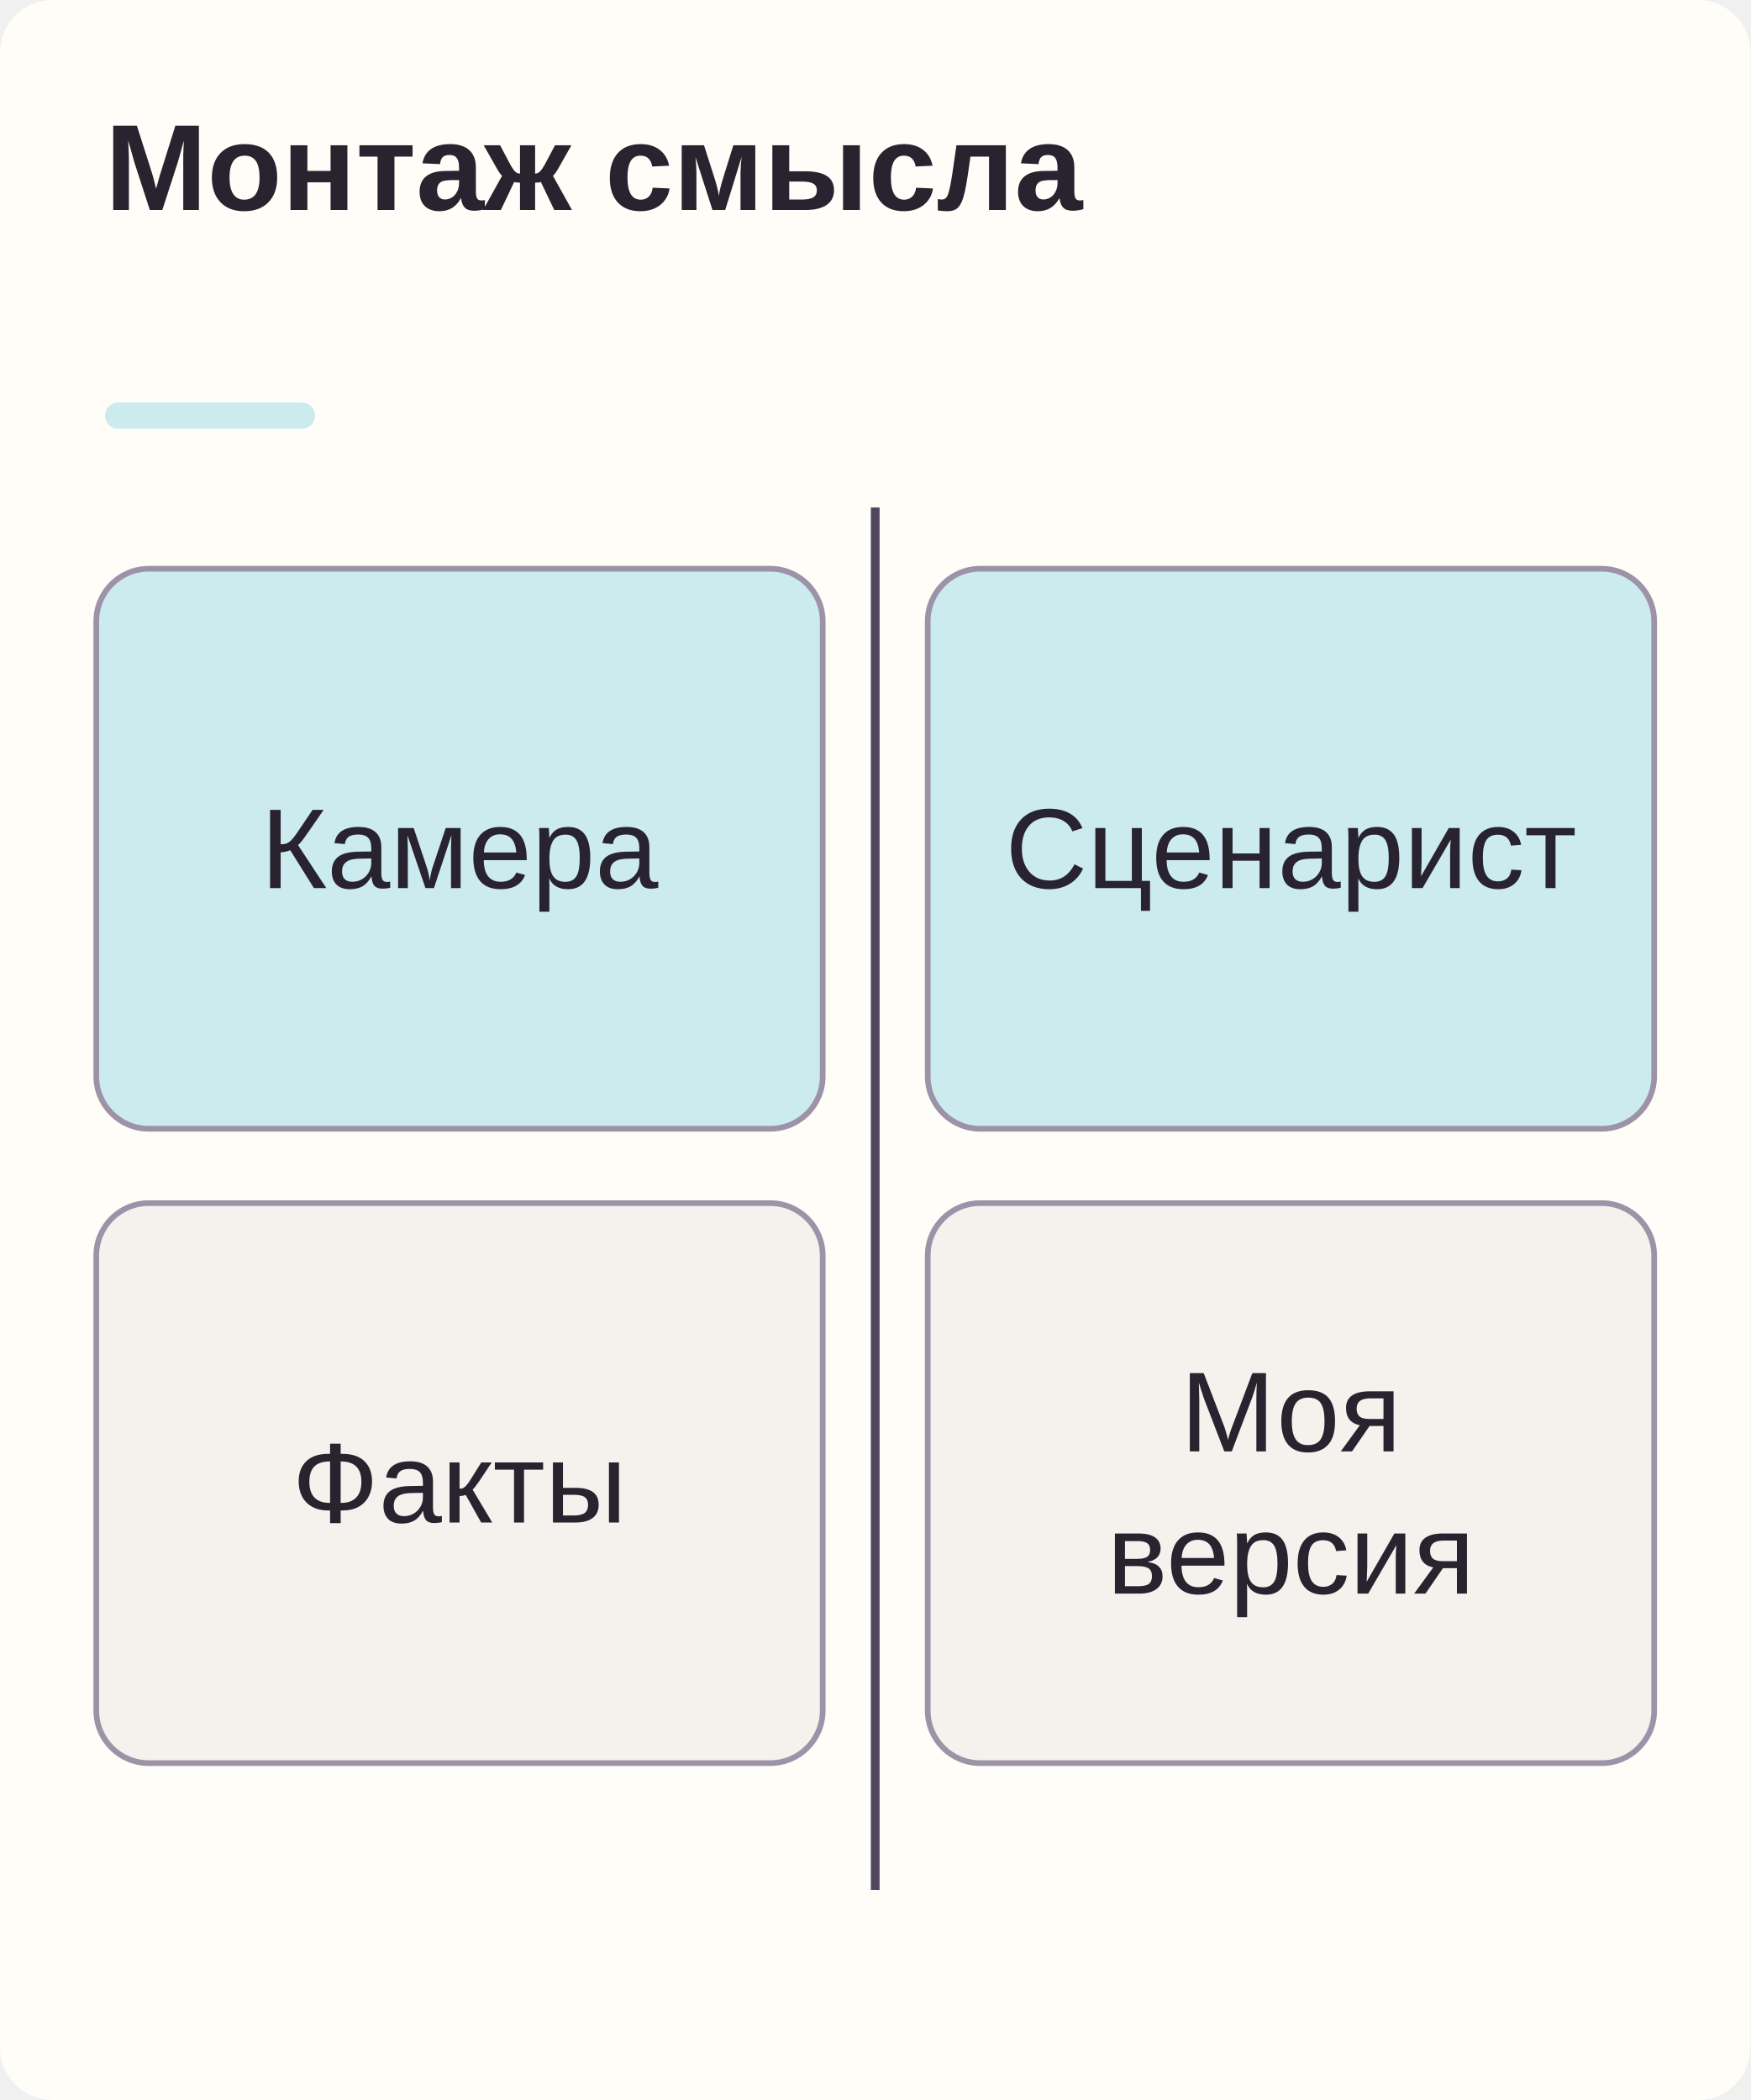
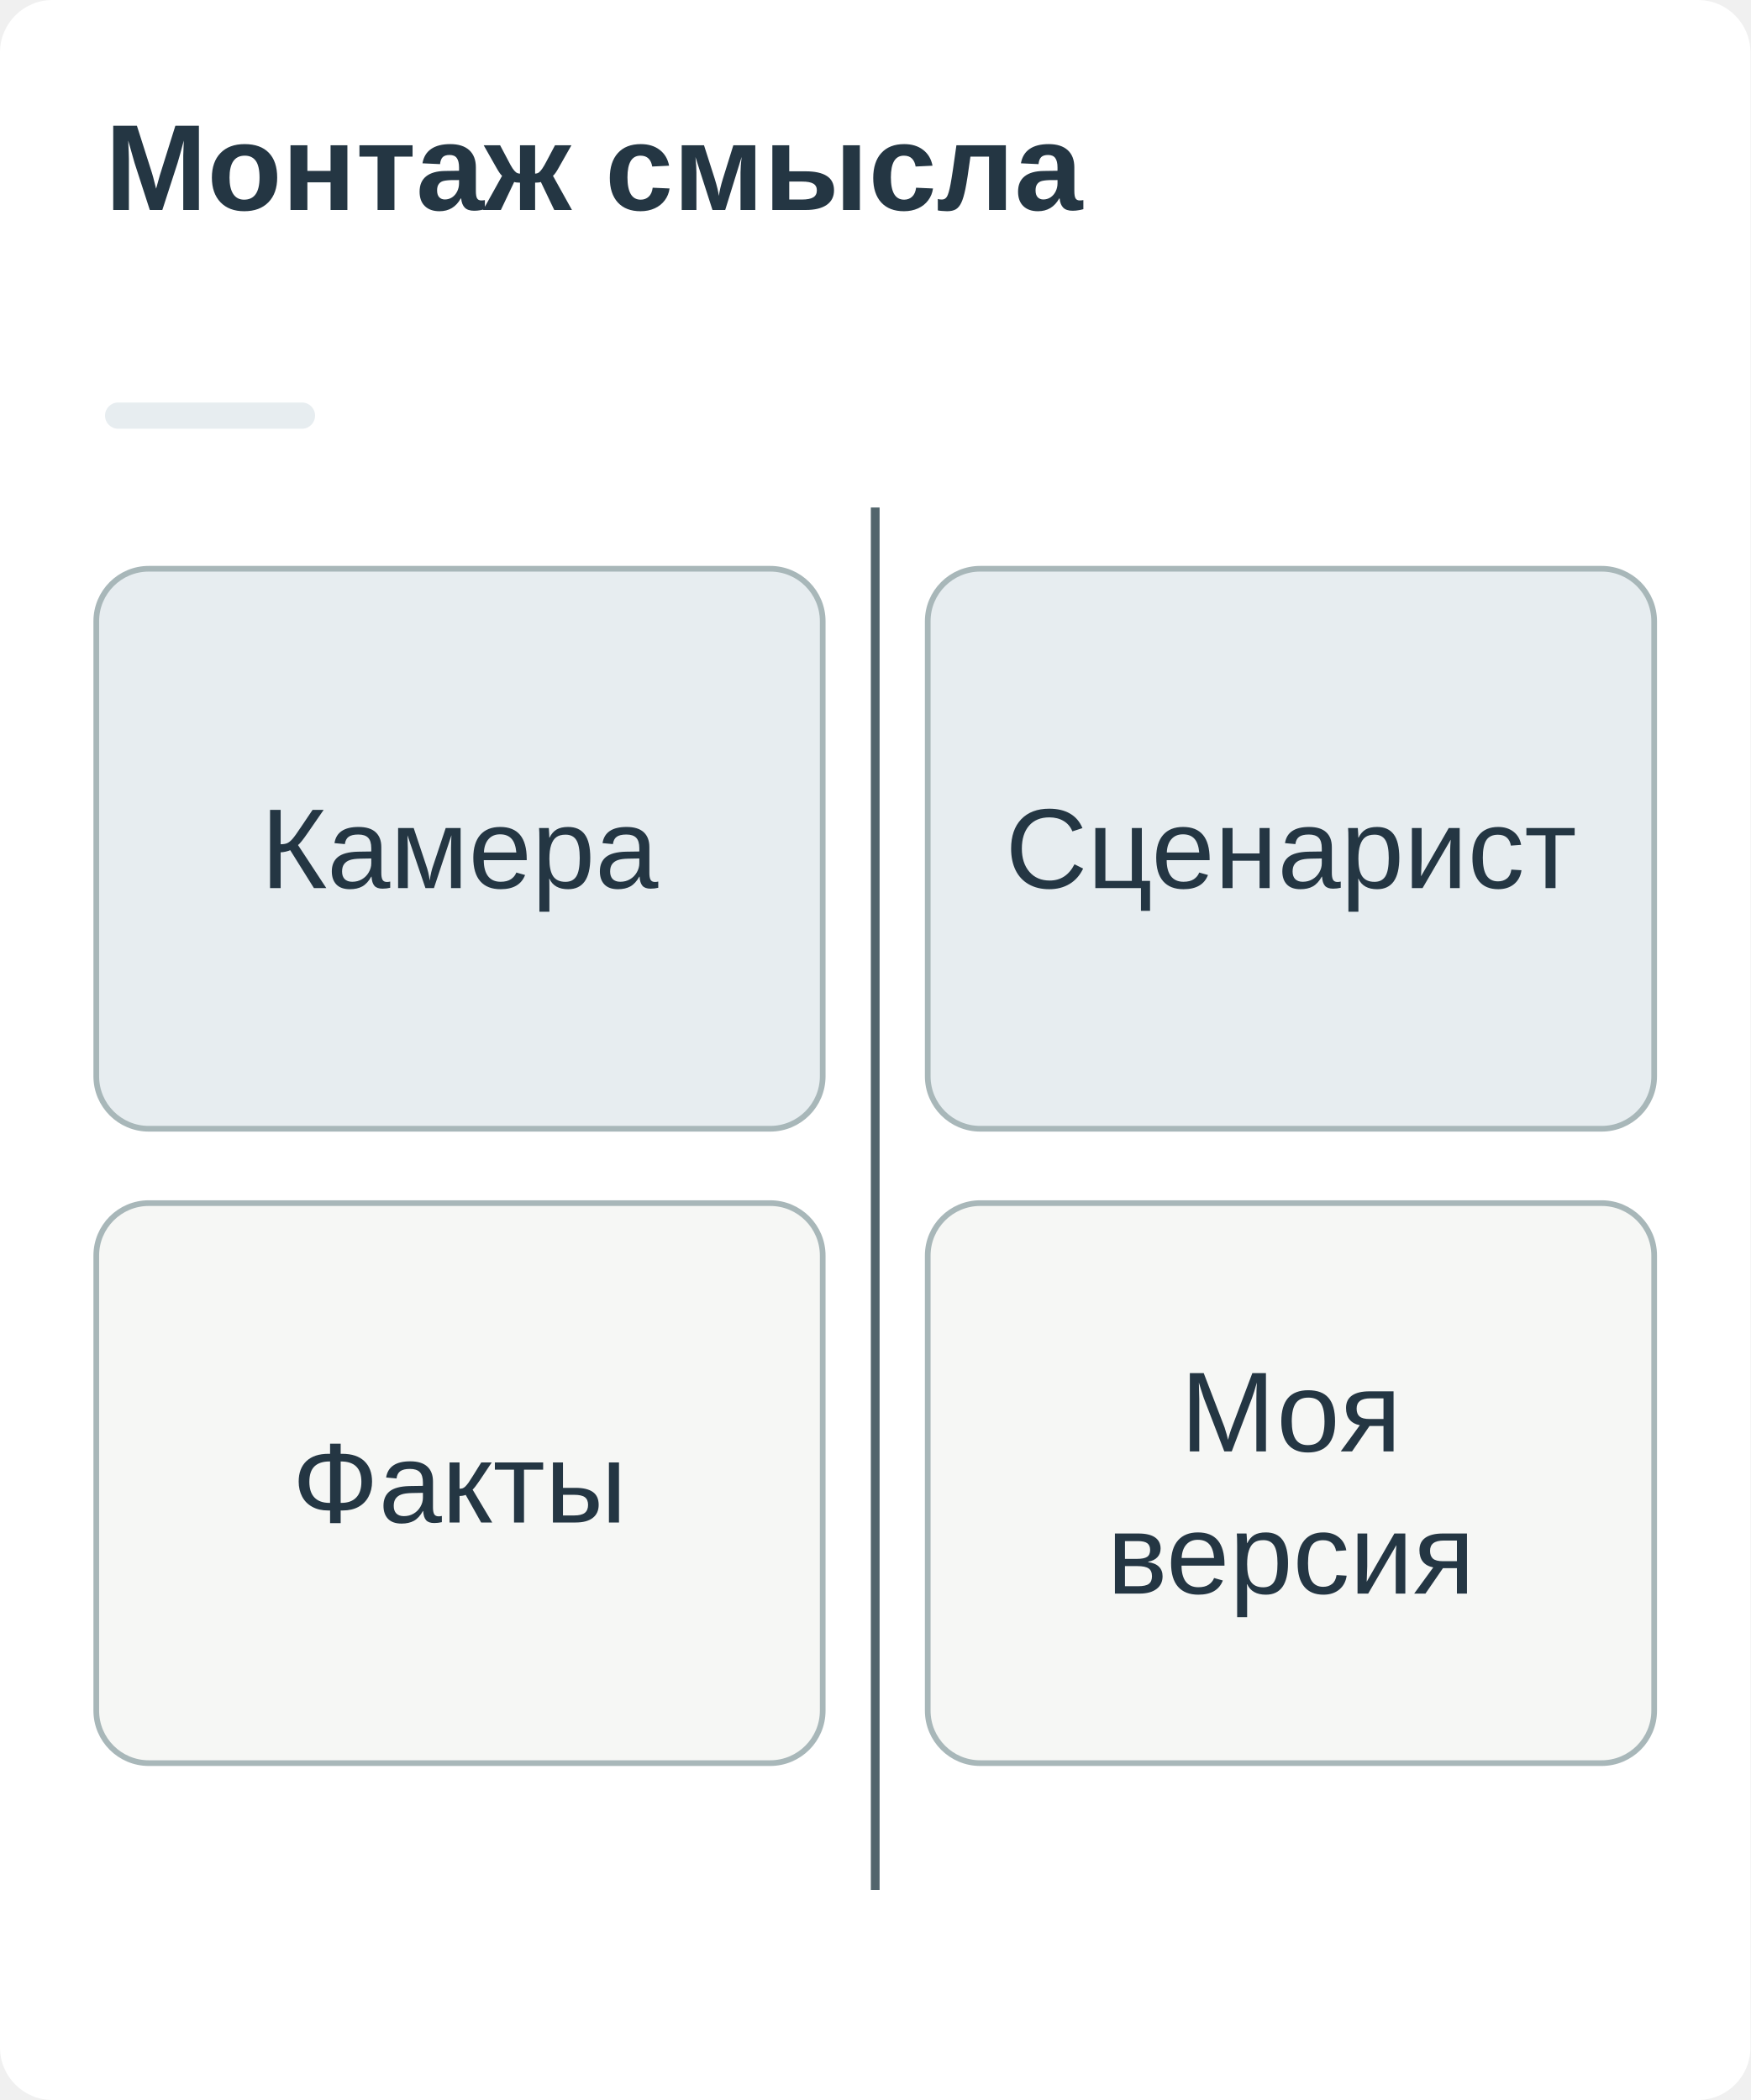
<svg xmlns="http://www.w3.org/2000/svg" viewBox="0 0 400 480" width="400" height="480" role="img" aria-labelledby="title desc">
  <defs>
    <marker id="arrow" markerWidth="8" markerHeight="8" refX="6" refY="4" orient="auto">
-       <path d="M1 1 L6 4 L1 7" fill="none" stroke="#51465f" stroke-width="1.5" />
+       <path d="M1 1 L6 4 L1 7" fill="none" stroke="#52656c" stroke-width="1.5" />
    </marker>
  </defs>
-   <rect width="400" height="480" rx="12" fill="#fffdf8" />
-   <rect x="24" y="92" width="48" height="6" rx="3" fill="#ccebef" />
-   <g font-family="Arial, sans-serif" fill="#28232f">
+   <rect width="400" height="480" rx="12" fill="#ffffff" />
+   <rect x="24" y="92" width="48" height="6" rx="3" fill="#e7edf0" />
+   <g font-family="Arial, sans-serif" fill="#243643">
    <text x="24" y="48" font-size="28" font-weight="700">Монтаж смысла</text>
-     <line x1="200" y1="116" x2="200" y2="432" stroke="#51465f" stroke-width="2" />
-     <rect x="22" y="130" width="166" height="128" rx="12" fill="#ccebef" stroke="#9d93a8" stroke-width="1.3" />
+     <line x1="200" y1="116" x2="200" y2="432" stroke="#52656c" stroke-width="2" />
+     <rect x="22" y="130" width="166" height="128" rx="12" fill="#e7edf0" stroke="#a8b7b9" stroke-width="1.3" />
    <text x="105" y="203" text-anchor="middle" font-size="26">Камера</text>
-     <rect x="22" y="275" width="166" height="128" rx="12" fill="#f4f2ed" stroke="#9d93a8" stroke-width="1.3" />
+     <rect x="22" y="275" width="166" height="128" rx="12" fill="#f6f7f5" stroke="#a8b7b9" stroke-width="1.3" />
    <text x="105" y="348" text-anchor="middle" font-size="26">Факты</text>
-     <rect x="212" y="130" width="166" height="128" rx="12" fill="#ccebef" stroke="#9d93a8" stroke-width="1.3" />
+     <rect x="212" y="130" width="166" height="128" rx="12" fill="#e7edf0" stroke="#a8b7b9" stroke-width="1.3" />
    <text x="295" y="203" text-anchor="middle" font-size="26">Сценарист</text>
-     <rect x="212" y="275" width="166" height="128" rx="12" fill="#f4f2ed" stroke="#9d93a8" stroke-width="1.3" />
+     <rect x="212" y="275" width="166" height="128" rx="12" fill="#f6f7f5" stroke="#a8b7b9" stroke-width="1.3" />
    <text x="295" y="331.75" text-anchor="middle" font-size="26">Моя</text>
    <text x="295" y="364.25" text-anchor="middle" font-size="26">версия</text>
  </g>
</svg>
